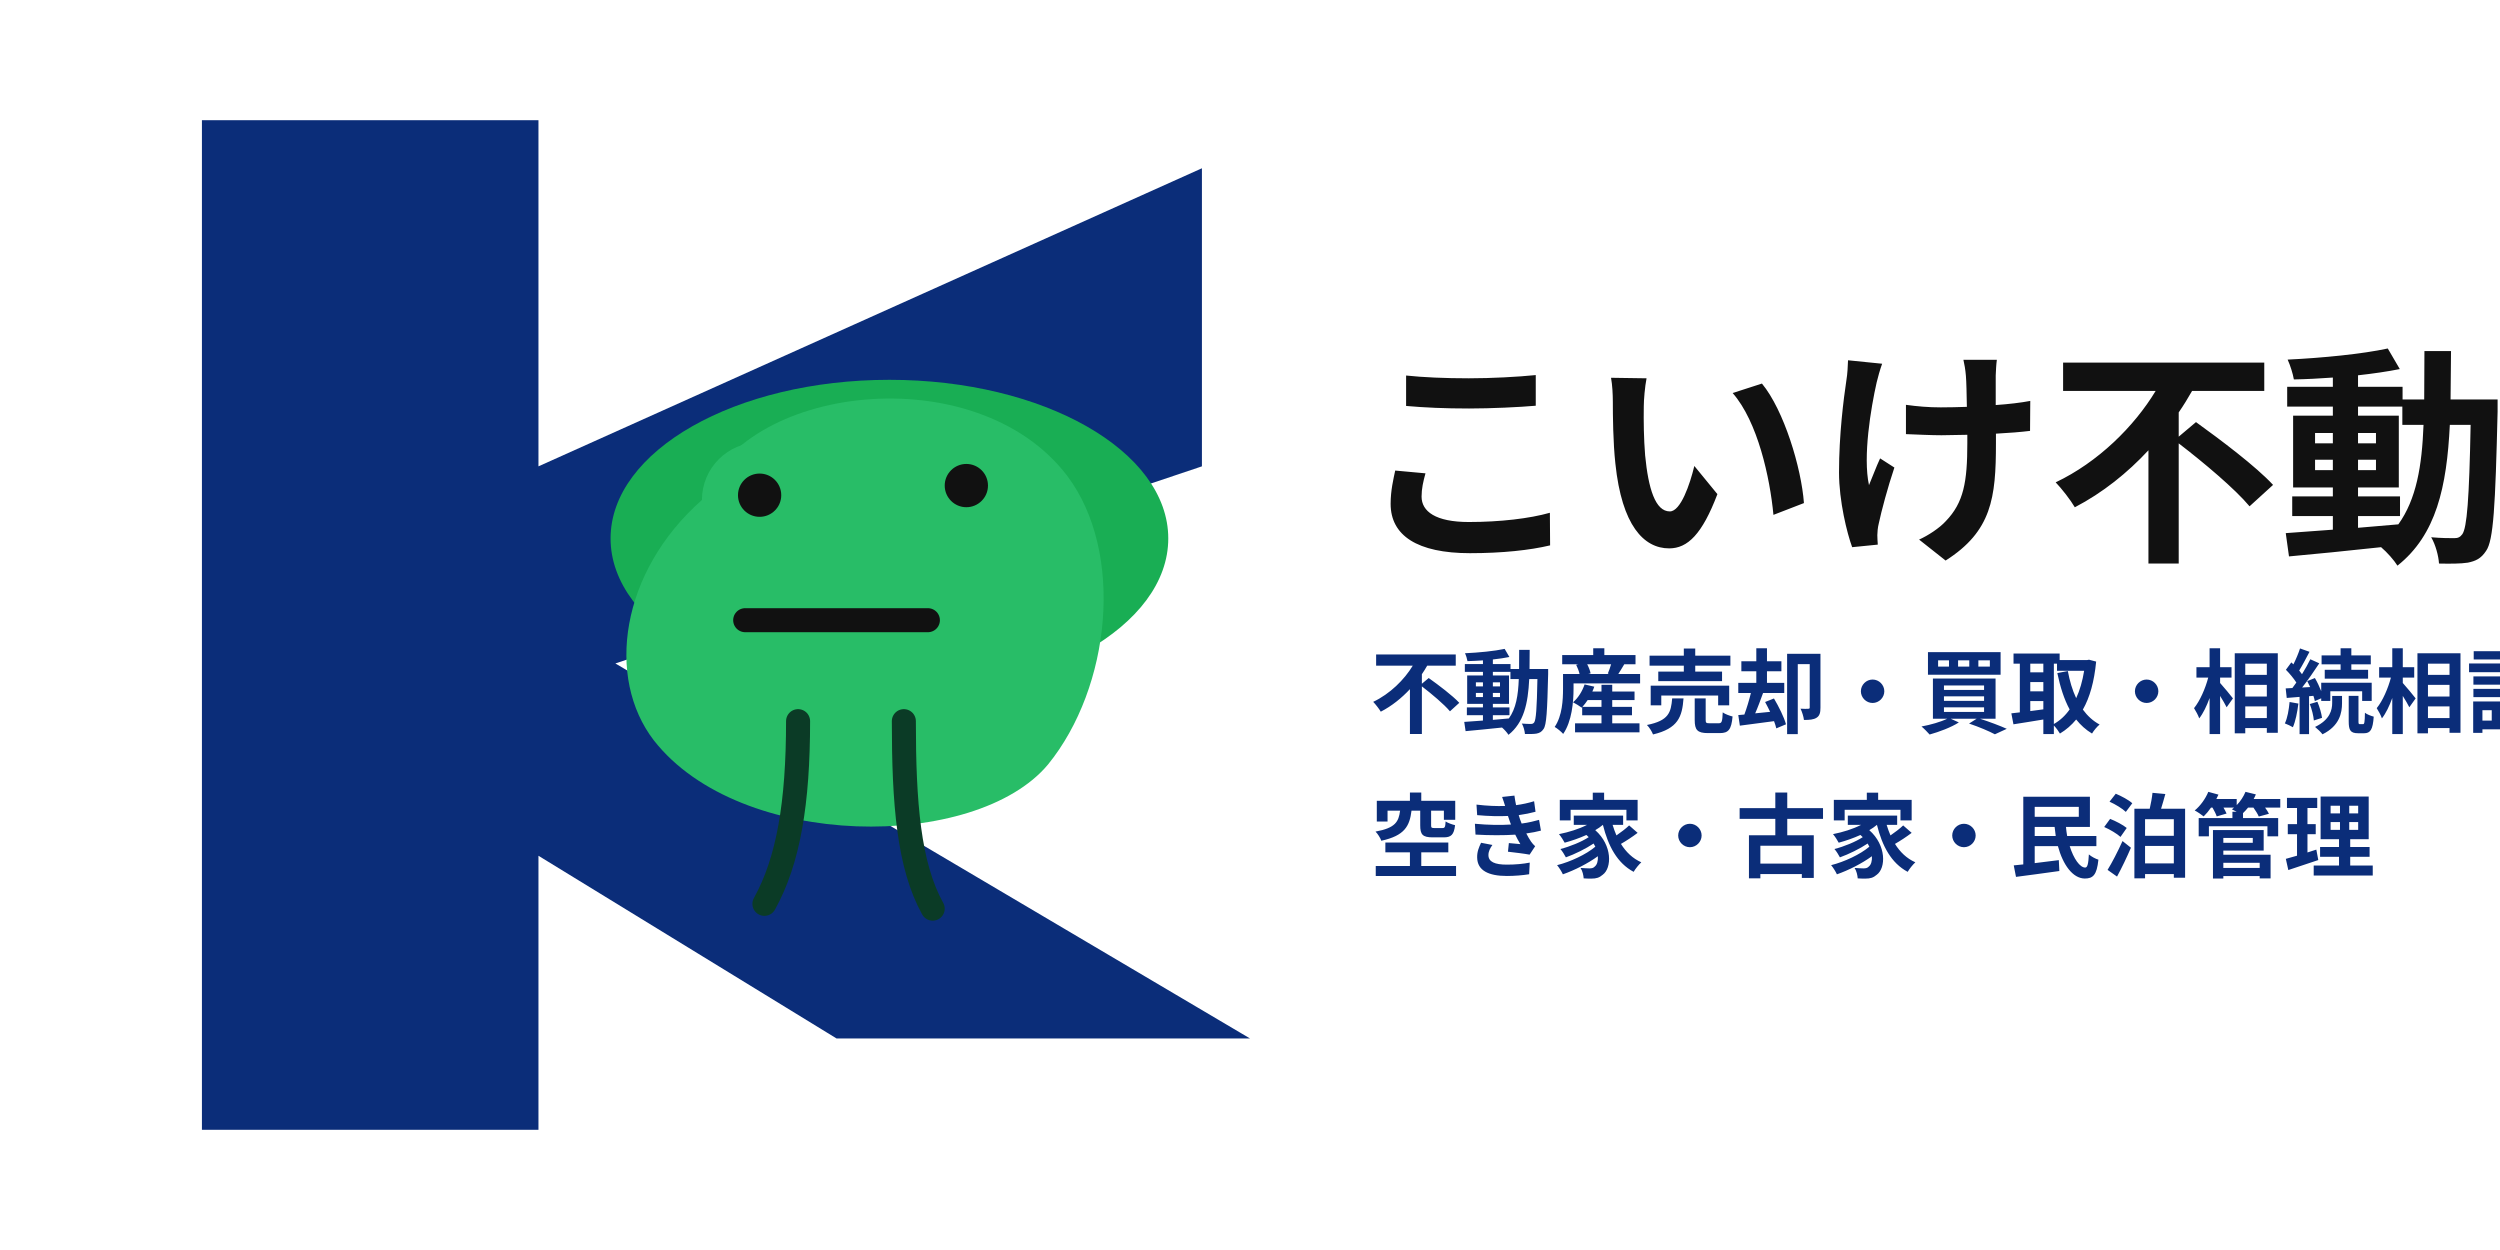
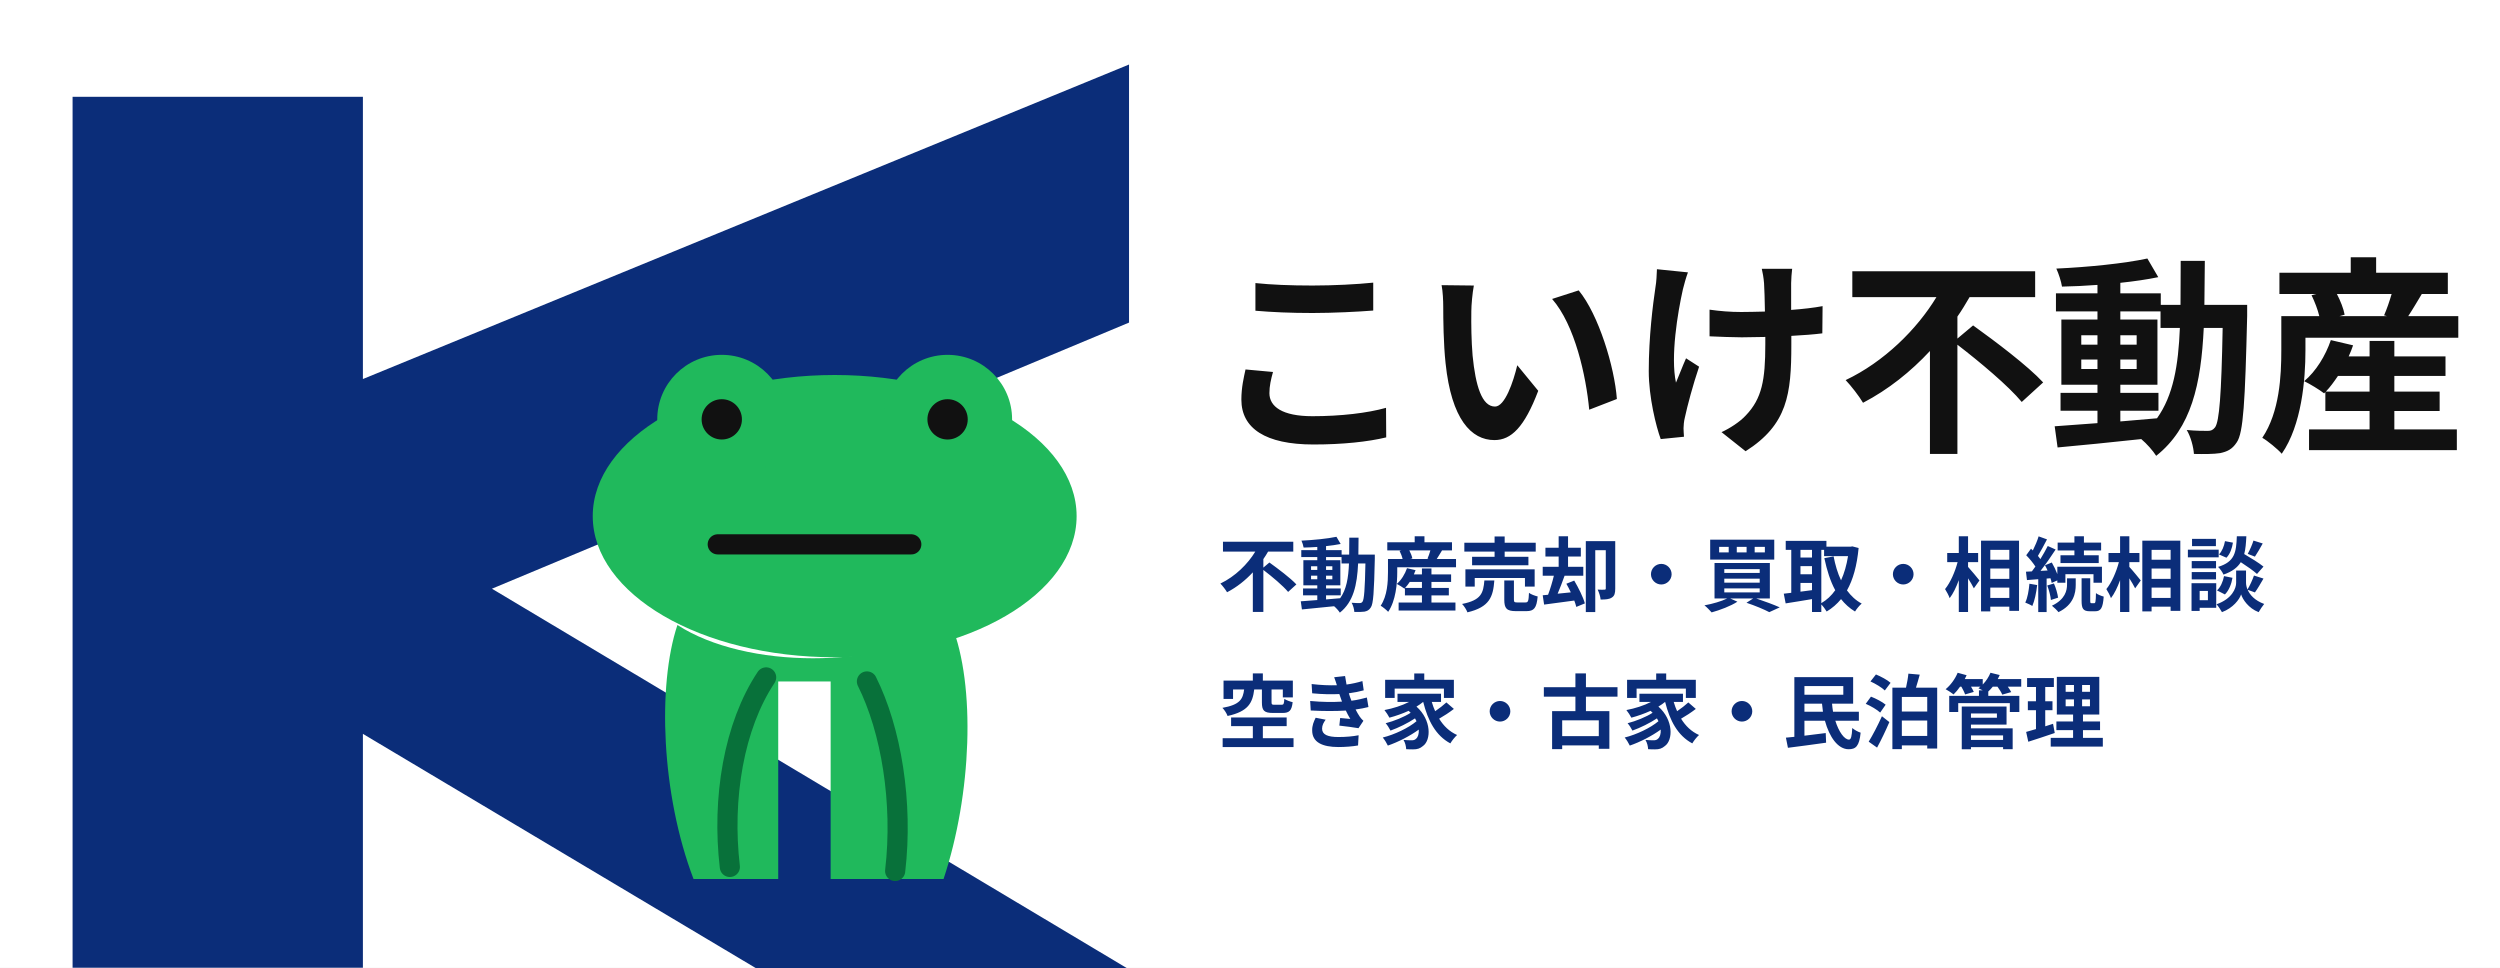
- <svg xmlns="http://www.w3.org/2000/svg" viewBox="0 0 520 260" role="img" aria-labelledby="t d">
-   <rect width="520" height="260" fill="white" />
-   <path d="M42 25h70v72L250 35v62L128 138l132 78h-86l-62-38v57H42z" fill="#0b2d79" />
-   <ellipse cx="185" cy="112" rx="58" ry="33" fill="#19ae54" />
-   <path d="M146 104c8-24 57-30 76-5 12 16 9 44-4 60-15 18-64 18-82-5-10-13-7-35 10-50z" fill="#28bd67" />
-   <circle cx="158" cy="104" r="12" fill="#28bd67" />
-   <circle cx="201" cy="102" r="12" fill="#28bd67" />
-   <circle cx="158" cy="103" r="4.5" fill="#111" />
-   <circle cx="201" cy="101" r="4.5" fill="#111" />
-   <path d="M155 129h38" stroke="#111" stroke-width="5" stroke-linecap="round" />
-   <path d="M166 150c0 17-2 29-7 38m29-38c0 17 1 30 6 39" fill="none" stroke="#0b3b26" stroke-width="5" stroke-linecap="round" />
-   <text x="282" y="113" font-family="Arial,'Noto Sans JP',sans-serif" font-size="48" font-weight="800" fill="#111">こいけ不動産</text>
-   <text x="285" y="151" font-family="Arial,'Noto Sans JP',sans-serif" font-size="19" font-weight="700" fill="#0b2d79">不動産売却・買取・相続相談</text>
-   <text x="285" y="181" font-family="Arial,'Noto Sans JP',sans-serif" font-size="19" font-weight="700" fill="#0b2d79">空き家・古家・民泊管理</text>
+ <svg xmlns="http://www.w3.org/2000/svg" viewBox="0 0 620 240" role="img" aria-labelledby="t d">
+   <rect width="620" height="240" fill="#fff" />
+   <g transform="translate(18 16)">
+     <path d="M0 8h72v70L262 0v64L104 130l164 98h-92l-104-62v58H0z" fill="#0b2d79" />
+     <g transform="translate(125 74)">
+       <ellipse cx="64" cy="38" rx="60" ry="35" fill="#20b95c" />
+       <circle cx="36" cy="14" r="16" fill="#20b95c" />
+       <circle cx="92" cy="14" r="16" fill="#20b95c" />
+       <circle cx="36" cy="14" r="5" fill="#111" />
+       <circle cx="92" cy="14" r="5" fill="#111" />
+       <path d="M35 45h48" stroke="#111" stroke-width="5" stroke-linecap="round" />
+       <path d="M25 65c-5 15-4 42 4 63h21V79h13v49h28c7-21 8-48 2-63-18 11-51 11-68 0z" fill="#20b95c" />
+       <path d="M47 78c-8 12-11 30-9 47M72 79c6 12 9 30 7 47" fill="none" stroke="#08713a" stroke-width="5" stroke-linecap="round" />
+     </g>
+   </g>
+   <g transform="translate(300 54)">
+     <text x="0" y="54" font-family="Arial,'Noto Sans JP',sans-serif" font-size="52" font-weight="900" fill="#111">こいけ不動産</text>
+     <text x="2" y="96" font-family="Arial,'Noto Sans JP',sans-serif" font-size="20" font-weight="700" fill="#0b2d79">不動産売却・買取・相続相談</text>
+     <text x="2" y="130" font-family="Arial,'Noto Sans JP',sans-serif" font-size="20" font-weight="700" fill="#0b2d79">空き家・古家・民泊管理</text>
+   </g>
</svg>
